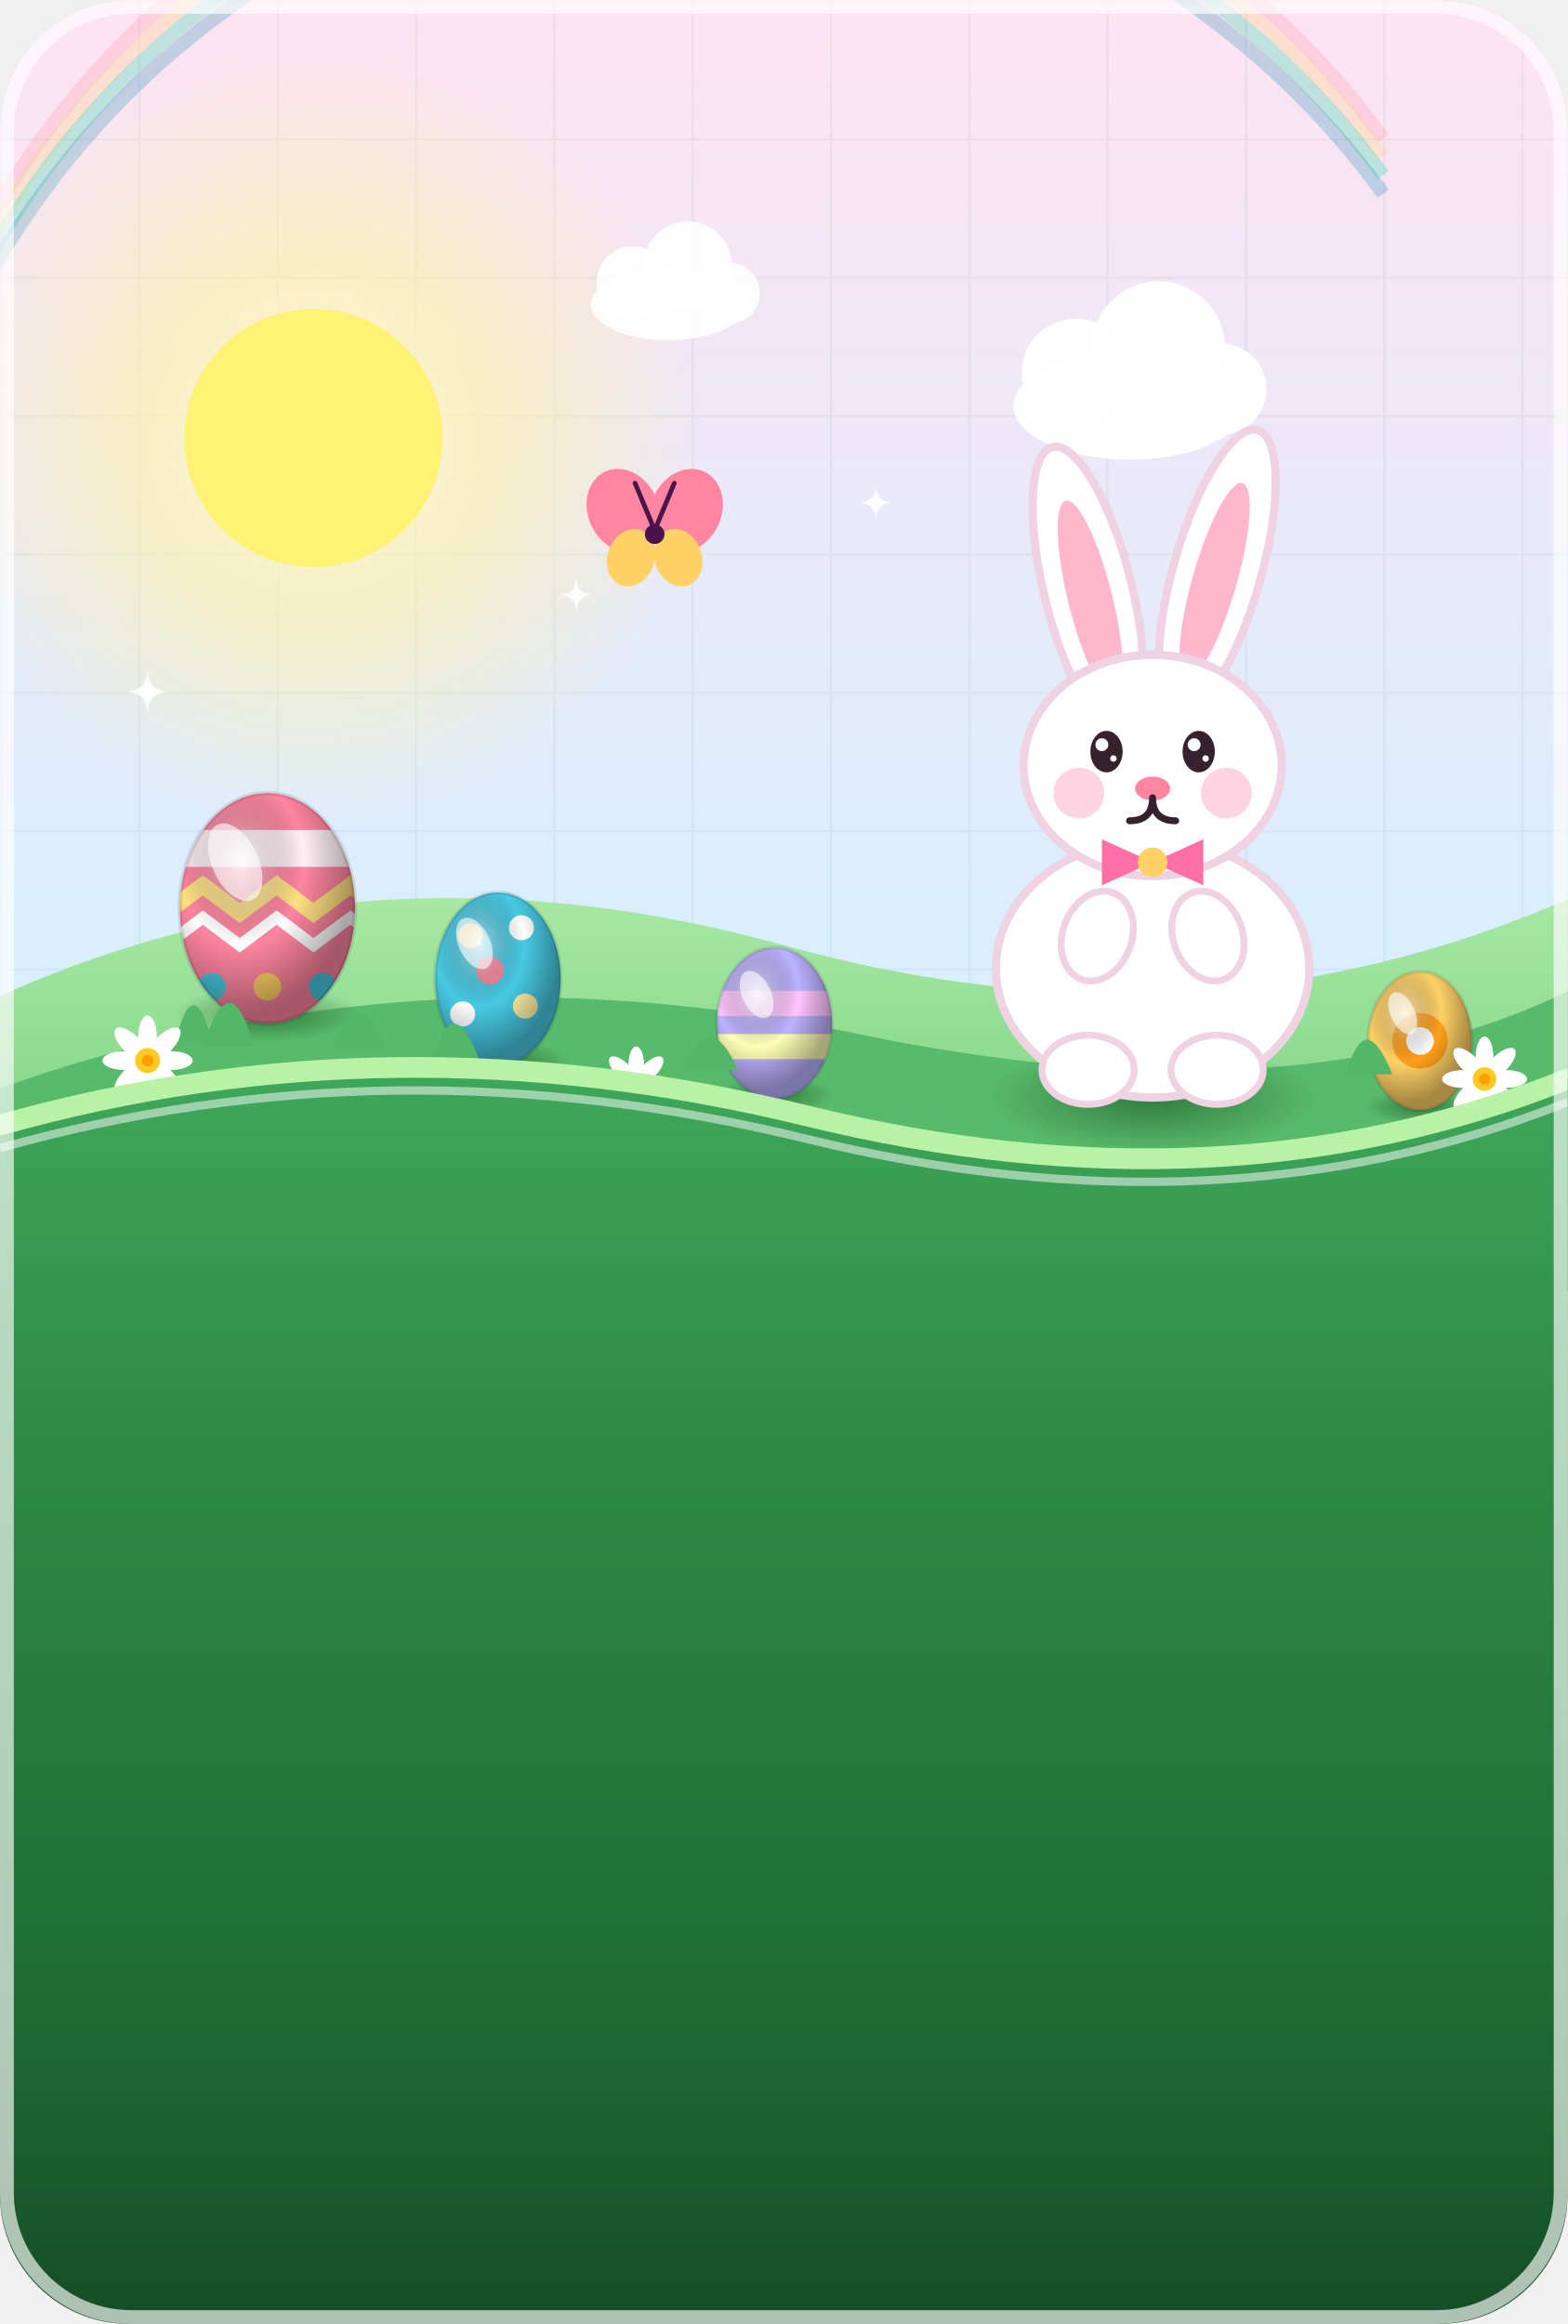
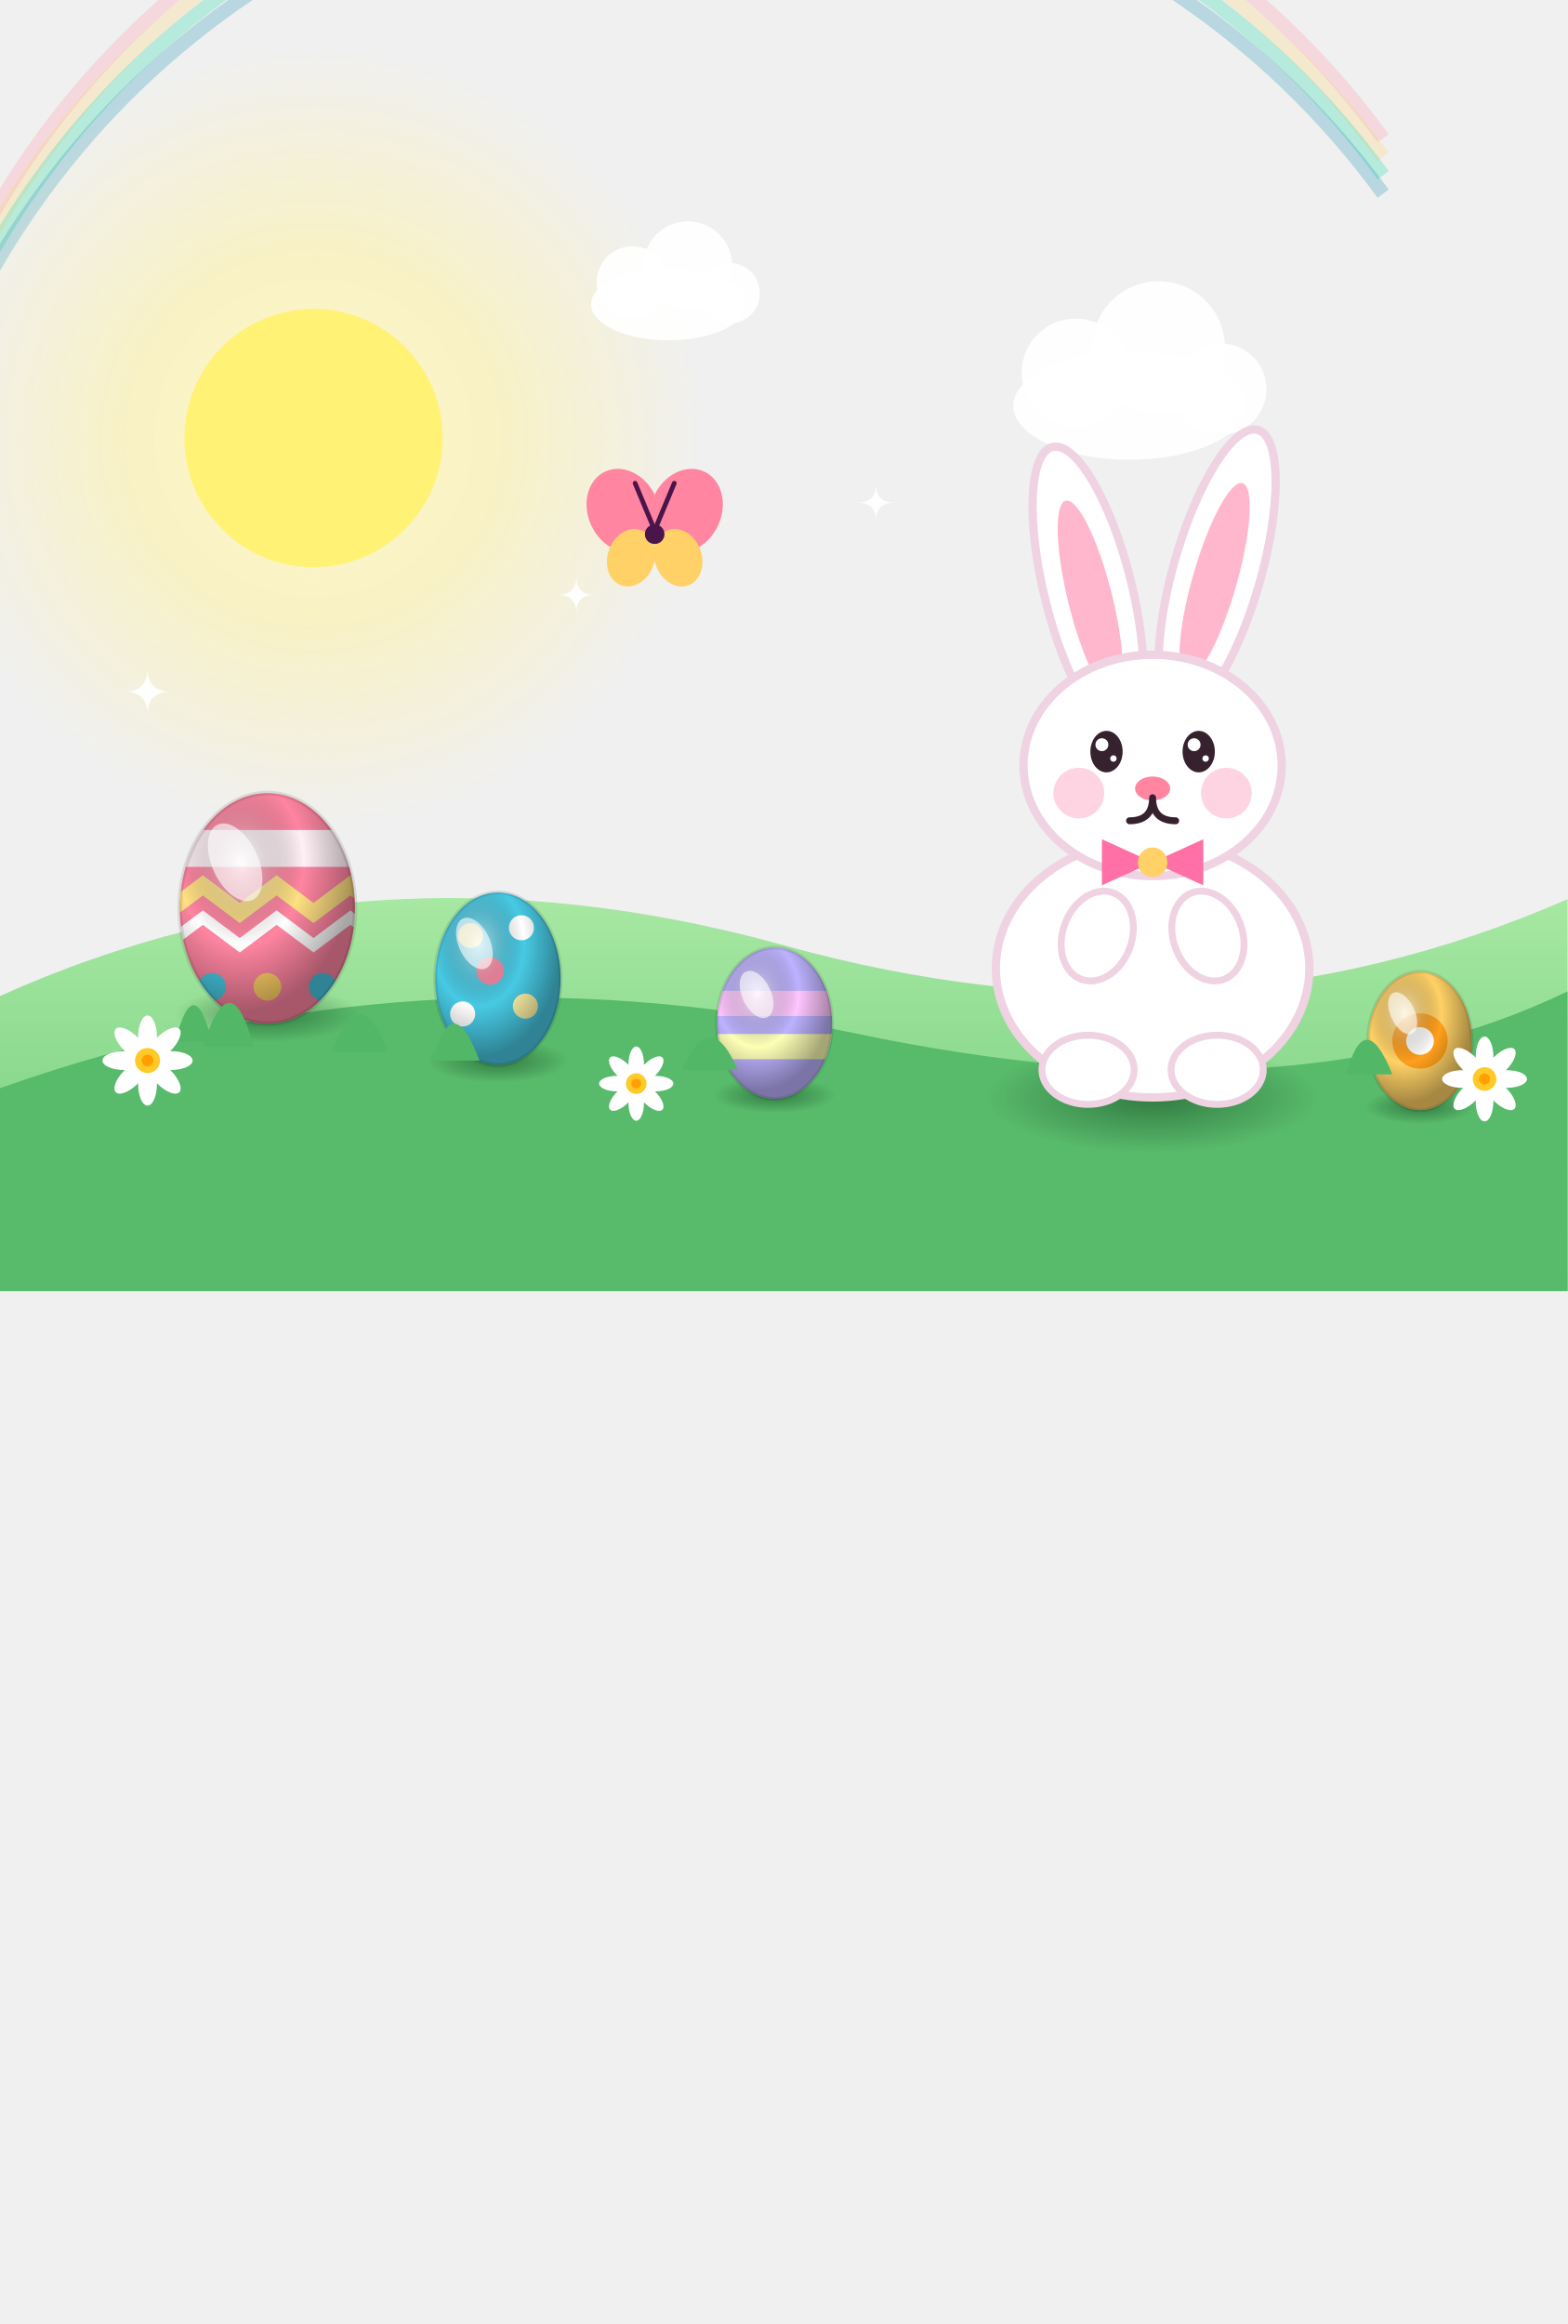
<svg xmlns="http://www.w3.org/2000/svg" viewBox="0 0 340 504" width="340" height="504">
  <defs>
    <clipPath id="easterCardClip">
      <rect width="340" height="504" rx="28" />
    </clipPath>
-     <pattern id="easterGrid" width="30" height="30" patternUnits="userSpaceOnUse">
-       <path d="M 30 0 L 0 0 0 30" fill="none" stroke="#2D6A4F" stroke-width="1" opacity="0.06" />
-     </pattern>
-     <linearGradient id="sky_easter" x1="0" y1="0" x2="0" y2="1">
-       <stop offset="0" stop-color="#FFE3F1" />
-       <stop offset="0.4" stop-color="#D9EEFF" />
-       <stop offset="0.8" stop-color="#E8F8EA" />
-       <stop offset="1" stop-color="#FFF9D2" />
-     </linearGradient>
    <radialGradient id="springSunGlow" cx="50%" cy="50%" r="50%">
      <stop offset="0" stop-color="#FFFDE0" stop-opacity="0.95" />
      <stop offset="0.45" stop-color="#FFF3A6" stop-opacity="0.6" />
      <stop offset="1" stop-color="#FFF3A6" stop-opacity="0" />
    </radialGradient>
    <linearGradient id="hillDistant" x1="0" y1="0" x2="0" y2="1">
      <stop offset="0" stop-color="#A7E8A2" />
      <stop offset="1" stop-color="#6BC97A" />
-     </linearGradient>
-     <linearGradient id="meadowForeground" x1="0" y1="0" x2="0" y2="1">
-       <stop offset="0" stop-color="#3FA85B" />
-       <stop offset="0.3" stop-color="#2D8A46" />
-       <stop offset="0.75" stop-color="#1E6B34" />
-       <stop offset="1" stop-color="#144D24" />
    </linearGradient>
    <radialGradient id="eggShade" cx="35%" cy="30%" r="65%">
      <stop offset="0" stop-color="#FFFFFF" stop-opacity="0.55" />
      <stop offset="0.55" stop-color="#000000" stop-opacity="0" />
      <stop offset="1" stop-color="#000000" stop-opacity="0.35" />
    </radialGradient>
    <radialGradient id="grassShadow" cx="50%" cy="50%" r="50%">
      <stop offset="0" stop-color="#134720" stop-opacity="0.55" />
      <stop offset="1" stop-color="#134720" stop-opacity="0" />
    </radialGradient>
    <g id="daisy_flower">
      <ellipse cx="0" cy="-6" rx="2.4" ry="5.5" fill="#FFFFFF" />
      <ellipse cx="4.2" cy="-4.2" rx="2.4" ry="5.5" fill="#FFFFFF" transform="rotate(45 4.2 -4.2)" />
      <ellipse cx="6" cy="0" rx="2.4" ry="5.5" fill="#FFFFFF" transform="rotate(90 6 0)" />
      <ellipse cx="4.2" cy="4.2" rx="2.4" ry="5.5" fill="#FFFFFF" transform="rotate(135 4.2 4.2)" />
      <ellipse cx="0" cy="6" rx="2.4" ry="5.5" fill="#FFFFFF" />
      <ellipse cx="-4.2" cy="4.2" rx="2.4" ry="5.5" fill="#FFFFFF" transform="rotate(225 -4.2 4.2)" />
      <ellipse cx="-6" cy="0" rx="2.4" ry="5.5" fill="#FFFFFF" transform="rotate(270 -6 0)" />
      <ellipse cx="-4.2" cy="-4.2" rx="2.4" ry="5.5" fill="#FFFFFF" transform="rotate(315 -4.2 -4.2)" />
      <circle cx="0" cy="0" r="3.2" fill="#FFCA28" />
      <circle cx="0" cy="0" r="1.5" fill="#FFA000" />
    </g>
+     <clipPath id="eggClip1">
+       <ellipse cx="0" cy="5" rx="19" ry="25" />
+     </clipPath>
+     <clipPath id="eggClip2">
+       <ellipse cx="0" cy="5" rx="16" ry="22" />
+     </clipPath>
+     <clipPath id="eggClip3">
+       <ellipse cx="0" cy="5" rx="16" ry="21" />
+     </clipPath>
+     <clipPath id="eggClip4">
+       <ellipse cx="0" cy="5" rx="15" ry="20" />
+     </clipPath>
  </defs>
  <g clip-path="url(#easterCardClip)">
-     <rect width="340" height="504" fill="url(#sky_easter)" />
-     <rect width="340" height="504" fill="url(#easterGrid)" />
    <path d="M -20 180 A 180 180 0 0 1 300 30" stroke="#FF8FA3" stroke-width="3" fill="none" opacity="0.25" />
    <path d="M -20 184 A 180 180 0 0 1 300 34" stroke="#FFD166" stroke-width="3" fill="none" opacity="0.25" />
    <path d="M -20 188 A 180 180 0 0 1 300 38" stroke="#06D6A0" stroke-width="3" fill="none" opacity="0.25" />
    <path d="M -20 192 A 180 180 0 0 1 300 42" stroke="#118AB2" stroke-width="3" fill="none" opacity="0.25" />
    <circle cx="68" cy="95" r="85" fill="url(#springSunGlow)" />
    <circle cx="68" cy="95" r="28" fill="#FFF275" />
    <g transform="translate(245, 88) scale(0.9)" fill="#FFFFFF" fill-opacity="0.95">
      <ellipse cx="0" cy="0" rx="28" ry="13" />
      <circle cx="-13" cy="-8" r="13" />
      <circle cx="7" cy="-14" r="16" />
      <circle cx="22" cy="-4" r="11" />
    </g>
    <g transform="translate(145, 66) scale(0.6)" fill="#FFFFFF" fill-opacity="0.9">
      <ellipse cx="0" cy="0" rx="28" ry="13" />
      <circle cx="-13" cy="-8" r="13" />
      <circle cx="7" cy="-14" r="16" />
      <circle cx="22" cy="-4" r="11" />
    </g>
    <path d="M 32 145 Q 32 150 37 150 Q 32 150 32 155 Q 32 150 27 150 Q 32 150 32 145 Z" fill="#FFFFFF" fill-opacity="0.95" />
    <path d="M 125 125 Q 125 129 129 129 Q 125 129 125 133 Q 125 129 121 129 Q 125 129 125 125 Z" fill="#FFFFFF" fill-opacity="0.9" />
    <path d="M 190 105 Q 190 109 194 109 Q 190 109 190 113 Q 190 109 186 109 Q 190 109 190 105 Z" fill="#FFFFFF" fill-opacity="0.9" />
    <g transform="translate(142, 115) scale(0.85)">
      <ellipse cx="-8" cy="-5" rx="9" ry="11" fill="#FF85A1" transform="rotate(-25 -8 -5)" />
      <ellipse cx="8" cy="-5" rx="9" ry="11" fill="#FF85A1" transform="rotate(25 8 -5)" />
      <ellipse cx="-6" cy="7" rx="6" ry="7.5" fill="#FFD166" transform="rotate(20 -6 7)" />
      <ellipse cx="6" cy="7" rx="6" ry="7.5" fill="#FFD166" transform="rotate(-20 6 7)" />
      <circle cx="0" cy="1" r="2.5" fill="#4A154B" />
      <line x1="0" y1="0" x2="-5" y2="-12" stroke="#4A154B" stroke-width="1.2" stroke-linecap="round" />
      <line x1="0" y1="0" x2="5" y2="-12" stroke="#4A154B" stroke-width="1.2" stroke-linecap="round" />
    </g>
    <path d="M 0 216 Q 80 180 170 205 T 340 195 L 340 280 L 0 280 Z" fill="url(#hillDistant)" />
    <path d="M 0 236 Q 90 204 185 224 T 340 215 L 340 280 L 0 280 Z" fill="#58BA6B" />
    <g transform="translate(232, 118)">
      <ellipse cx="18" cy="120" rx="36" ry="12" fill="url(#grassShadow)" />
      <g transform="rotate(-14 4 10)">
        <ellipse cx="4" cy="10" rx="9.5" ry="32" fill="#FFFFFF" stroke="#F0D3E2" stroke-width="1.8" />
        <ellipse cx="4" cy="12" rx="4.8" ry="22" fill="#FFB7CE" />
      </g>
      <g transform="rotate(16 32 6)">
        <ellipse cx="32" cy="6" rx="9.5" ry="32" fill="#FFFFFF" stroke="#F0D3E2" stroke-width="1.8" />
        <ellipse cx="32" cy="8" rx="4.8" ry="22" fill="#FFB7CE" />
      </g>
      <ellipse cx="18" cy="92" rx="34" ry="28" fill="#FFFFFF" stroke="#F0D3E2" stroke-width="1.8" />
      <ellipse cx="18" cy="48" rx="28" ry="24" fill="#FFFFFF" stroke="#F0D3E2" stroke-width="1.8" />
      <ellipse cx="8" cy="45" rx="3.5" ry="4.5" fill="#36222F" />
      <circle cx="7" cy="43.5" r="1.4" fill="#FFFFFF" />
      <circle cx="9.5" cy="46.5" r="0.7" fill="#FFFFFF" />
      <ellipse cx="28" cy="45" rx="3.5" ry="4.5" fill="#36222F" />
      <circle cx="27" cy="43.5" r="1.4" fill="#FFFFFF" />
      <circle cx="29.5" cy="46.5" r="0.7" fill="#FFFFFF" />
      <ellipse cx="18" cy="53" rx="3.8" ry="2.6" fill="#FF85A1" />
      <path d="M 18 55 Q 18 60 13 60 M 18 55 Q 18 60 23 60" stroke="#36222F" stroke-width="1.5" fill="none" stroke-linecap="round" />
      <circle cx="2" cy="54" r="5.5" fill="#FFB7CE" opacity="0.6" />
      <circle cx="34" cy="54" r="5.5" fill="#FFB7CE" opacity="0.6" />
      <g transform="translate(18, 70)">
        <polygon points="-11,-6 0,-1 -11,4" fill="#FF70A6" />
        <polygon points="11,-6 0,-1 11,4" fill="#FF70A6" />
        <circle cx="0" cy="-1" r="3.2" fill="#FFD166" />
      </g>
      <ellipse cx="6" cy="85" rx="7.5" ry="10" fill="#FFFFFF" stroke="#F0D3E2" stroke-width="1.5" transform="rotate(20 6 85)" />
      <ellipse cx="30" cy="85" rx="7.5" ry="10" fill="#FFFFFF" stroke="#F0D3E2" stroke-width="1.5" transform="rotate(-20 30 85)" />
      <ellipse cx="4" cy="114" rx="10" ry="7.5" fill="#FFFFFF" stroke="#F0D3E2" stroke-width="1.5" />
      <ellipse cx="32" cy="114" rx="10" ry="7.5" fill="#FFFFFF" stroke="#F0D3E2" stroke-width="1.5" />
    </g>
    <g transform="translate(58, 192)">
      <ellipse cx="0" cy="28" rx="20" ry="6" fill="url(#grassShadow)" />
-       <g>
-         <clipPath id="eggClip1">
-           <ellipse cx="0" cy="5" rx="19" ry="25" />
-         </clipPath>
-         <ellipse cx="0" cy="5" rx="19" ry="25" fill="#FF85A1" />
-         <g clip-path="url(#eggClip1)">
-           <rect x="-25" y="-12" width="50" height="8" fill="#FFF0F5" />
-           <path d="M -22 6 L -14 0 L -6 6 L 2 0 L 10 6 L 18 0 L 26 6" stroke="#FFE082" stroke-width="3.5" fill="none" stroke-linecap="round" />
-           <path d="M -22 13 L -14 7 L -6 13 L 2 7 L 10 13 L 18 7 L 26 13" stroke="#FFFFFF" stroke-width="2.5" fill="none" stroke-linecap="round" />
-           <circle cx="-12" cy="22" r="3" fill="#48CAE4" />
-           <circle cx="0" cy="22" r="3" fill="#FFD166" />
-           <circle cx="12" cy="22" r="3" fill="#48CAE4" />
-           <ellipse cx="0" cy="5" rx="19" ry="25" fill="url(#eggShade)" />
-           <ellipse cx="-7" cy="-5" rx="5" ry="9" fill="#FFFFFF" opacity="0.6" transform="rotate(-25 -7 -5)" />
-         </g>
-         <ellipse cx="0" cy="5" rx="19" ry="25" fill="none" stroke="#000000" stroke-opacity="0.1" stroke-width="1" />
+       <ellipse cx="0" cy="5" rx="19" ry="25" fill="#FF85A1" />
+       <g clip-path="url(#eggClip1)">
+         <rect x="-25" y="-12" width="50" height="8" fill="#FFF0F5" />
+         <path d="M -22 6 L -14 0 L -6 6 L 2 0 L 10 6 L 18 0 L 26 6" stroke="#FFE082" stroke-width="3.5" fill="none" stroke-linecap="round" />
+         <path d="M -22 13 L -14 7 L -6 13 L 2 7 L 10 13 L 18 7 L 26 13" stroke="#FFFFFF" stroke-width="2.5" fill="none" stroke-linecap="round" />
+         <circle cx="-12" cy="22" r="3" fill="#48CAE4" />
+         <circle cx="0" cy="22" r="3" fill="#FFD166" />
+         <circle cx="12" cy="22" r="3" fill="#48CAE4" />
+         <ellipse cx="0" cy="5" rx="19" ry="25" fill="url(#eggShade)" />
+         <ellipse cx="-7" cy="-5" rx="5" ry="9" fill="#FFFFFF" opacity="0.6" transform="rotate(-25 -7 -5)" />
      </g>
+       <ellipse cx="0" cy="5" rx="19" ry="25" fill="none" stroke="#000000" stroke-opacity="0.1" stroke-width="1" />
    </g>
    <g transform="translate(108, 208) scale(0.85)">
      <ellipse cx="0" cy="26" rx="18" ry="5.5" fill="url(#grassShadow)" />
-       <g>
-         <clipPath id="eggClip2">
-           <ellipse cx="0" cy="5" rx="16" ry="22" />
-         </clipPath>
-         <ellipse cx="0" cy="5" rx="16" ry="22" fill="#48CAE4" />
-         <g clip-path="url(#eggClip2)">
-           <circle cx="-7" cy="-6" r="3.2" fill="#FFF3A6" />
-           <circle cx="6" cy="-8" r="3.2" fill="#FFFFFF" />
-           <circle cx="-2" cy="3" r="3.5" fill="#FF85A1" />
-           <circle cx="-9" cy="14" r="3.2" fill="#FFFFFF" />
-           <circle cx="7" cy="12" r="3.2" fill="#FFF3A6" />
-           <ellipse cx="0" cy="5" rx="16" ry="22" fill="url(#eggShade)" />
-           <ellipse cx="-6" cy="-4" rx="4" ry="7" fill="#FFFFFF" opacity="0.6" transform="rotate(-25 -6 -4)" />
-         </g>
-         <ellipse cx="0" cy="5" rx="16" ry="22" fill="none" stroke="#000000" stroke-opacity="0.1" stroke-width="1" />
+       <ellipse cx="0" cy="5" rx="16" ry="22" fill="#48CAE4" />
+       <g clip-path="url(#eggClip2)">
+         <circle cx="-7" cy="-6" r="3.2" fill="#FFF3A6" />
+         <circle cx="6" cy="-8" r="3.2" fill="#FFFFFF" />
+         <circle cx="-2" cy="3" r="3.5" fill="#FF85A1" />
+         <circle cx="-9" cy="14" r="3.2" fill="#FFFFFF" />
+         <circle cx="7" cy="12" r="3.2" fill="#FFF3A6" />
+         <ellipse cx="0" cy="5" rx="16" ry="22" fill="url(#eggShade)" />
+         <ellipse cx="-6" cy="-4" rx="4" ry="7" fill="#FFFFFF" opacity="0.6" transform="rotate(-25 -6 -4)" />
      </g>
+       <ellipse cx="0" cy="5" rx="16" ry="22" fill="none" stroke="#000000" stroke-opacity="0.1" stroke-width="1" />
    </g>
    <g transform="translate(168, 218) scale(0.78)">
      <ellipse cx="0" cy="25" rx="17" ry="5" fill="url(#grassShadow)" />
-       <g>
-         <clipPath id="eggClip3">
-           <ellipse cx="0" cy="5" rx="16" ry="21" />
-         </clipPath>
-         <ellipse cx="0" cy="5" rx="16" ry="21" fill="#BDB2FF" />
-         <g clip-path="url(#eggClip3)">
-           <rect x="-20" y="-4" width="40" height="7" fill="#FFC6FF" />
-           <rect x="-20" y="8" width="40" height="7" fill="#FDFFB6" />
-           <ellipse cx="0" cy="5" rx="16" ry="21" fill="url(#eggShade)" />
-           <ellipse cx="-5" cy="-3" rx="4" ry="7" fill="#FFFFFF" opacity="0.6" transform="rotate(-25 -5 -3)" />
-         </g>
-         <ellipse cx="0" cy="5" rx="16" ry="21" fill="none" stroke="#000000" stroke-opacity="0.1" stroke-width="1" />
+       <ellipse cx="0" cy="5" rx="16" ry="21" fill="#BDB2FF" />
+       <g clip-path="url(#eggClip3)">
+         <rect x="-20" y="-4" width="40" height="7" fill="#FFC6FF" />
+         <rect x="-20" y="8" width="40" height="7" fill="#FDFFB6" />
+         <ellipse cx="0" cy="5" rx="16" ry="21" fill="url(#eggShade)" />
+         <ellipse cx="-5" cy="-3" rx="4" ry="7" fill="#FFFFFF" opacity="0.6" transform="rotate(-25 -5 -3)" />
      </g>
+       <ellipse cx="0" cy="5" rx="16" ry="21" fill="none" stroke="#000000" stroke-opacity="0.1" stroke-width="1" />
    </g>
    <g transform="translate(308, 222) scale(0.75)">
      <ellipse cx="0" cy="24" rx="16" ry="5" fill="url(#grassShadow)" />
-       <g>
-         <clipPath id="eggClip4">
-           <ellipse cx="0" cy="5" rx="15" ry="20" />
-         </clipPath>
-         <ellipse cx="0" cy="5" rx="15" ry="20" fill="#FFD166" />
-         <g clip-path="url(#eggClip4)">
-           <circle cx="0" cy="5" r="8" fill="#FF9F1C" />
-           <circle cx="0" cy="5" r="4" fill="#FFFFFF" />
-           <ellipse cx="0" cy="5" rx="15" ry="20" fill="url(#eggShade)" />
-           <ellipse cx="-5" cy="-3" rx="3.5" ry="6.5" fill="#FFFFFF" opacity="0.6" transform="rotate(-25 -5 -3)" />
-         </g>
-         <ellipse cx="0" cy="5" rx="15" ry="20" fill="none" stroke="#000000" stroke-opacity="0.1" stroke-width="1" />
+       <ellipse cx="0" cy="5" rx="15" ry="20" fill="#FFD166" />
+       <g clip-path="url(#eggClip4)">
+         <circle cx="0" cy="5" r="8" fill="#FF9F1C" />
+         <circle cx="0" cy="5" r="4" fill="#FFFFFF" />
+         <ellipse cx="0" cy="5" rx="15" ry="20" fill="url(#eggShade)" />
+         <ellipse cx="-5" cy="-3" rx="3.5" ry="6.5" fill="#FFFFFF" opacity="0.6" transform="rotate(-25 -5 -3)" />
      </g>
+       <ellipse cx="0" cy="5" rx="15" ry="20" fill="none" stroke="#000000" stroke-opacity="0.1" stroke-width="1" />
    </g>
    <g fill="#52B766">
      <path d="M 38 226 Q 42 210 46 226 Z" />
      <path d="M 44 227 Q 50 208 55 227 Z" />
      <path d="M 72 228 Q 78 212 84 228 Z" />
      <path d="M 94 230 Q 98 214 104 230 Z" />
      <path d="M 148 232 Q 154 218 160 232 Z" />
      <path d="M 292 233 Q 296 218 302 233 Z" />
    </g>
    <g transform="translate(32, 230) scale(0.85)">
      <use href="#daisy_flower" />
    </g>
    <g transform="translate(138, 235) scale(0.7)">
      <use href="#daisy_flower" />
    </g>
    <g transform="translate(322, 234) scale(0.8)">
      <use href="#daisy_flower" />
    </g>
-     <path d="M 0 244 Q 85 220 175 242 T 340 234 L 340 504 L 0 504 Z" fill="url(#meadowForeground)" />
-     <path d="M 0 244 Q 85 220 175 242 T 340 234" fill="none" stroke="#B8F2A6" stroke-width="4.5" stroke-linecap="round" />
-     <path d="M 0 249 Q 85 225 175 247 T 340 239" fill="none" stroke="#FFFFFF" stroke-opacity="0.5" stroke-width="1.8" />
  </g>
-   <rect x="1.5" y="1.5" width="337" height="501" rx="27" fill="none" stroke="#FFFFFF" stroke-opacity="0.65" stroke-width="3" />
</svg>
